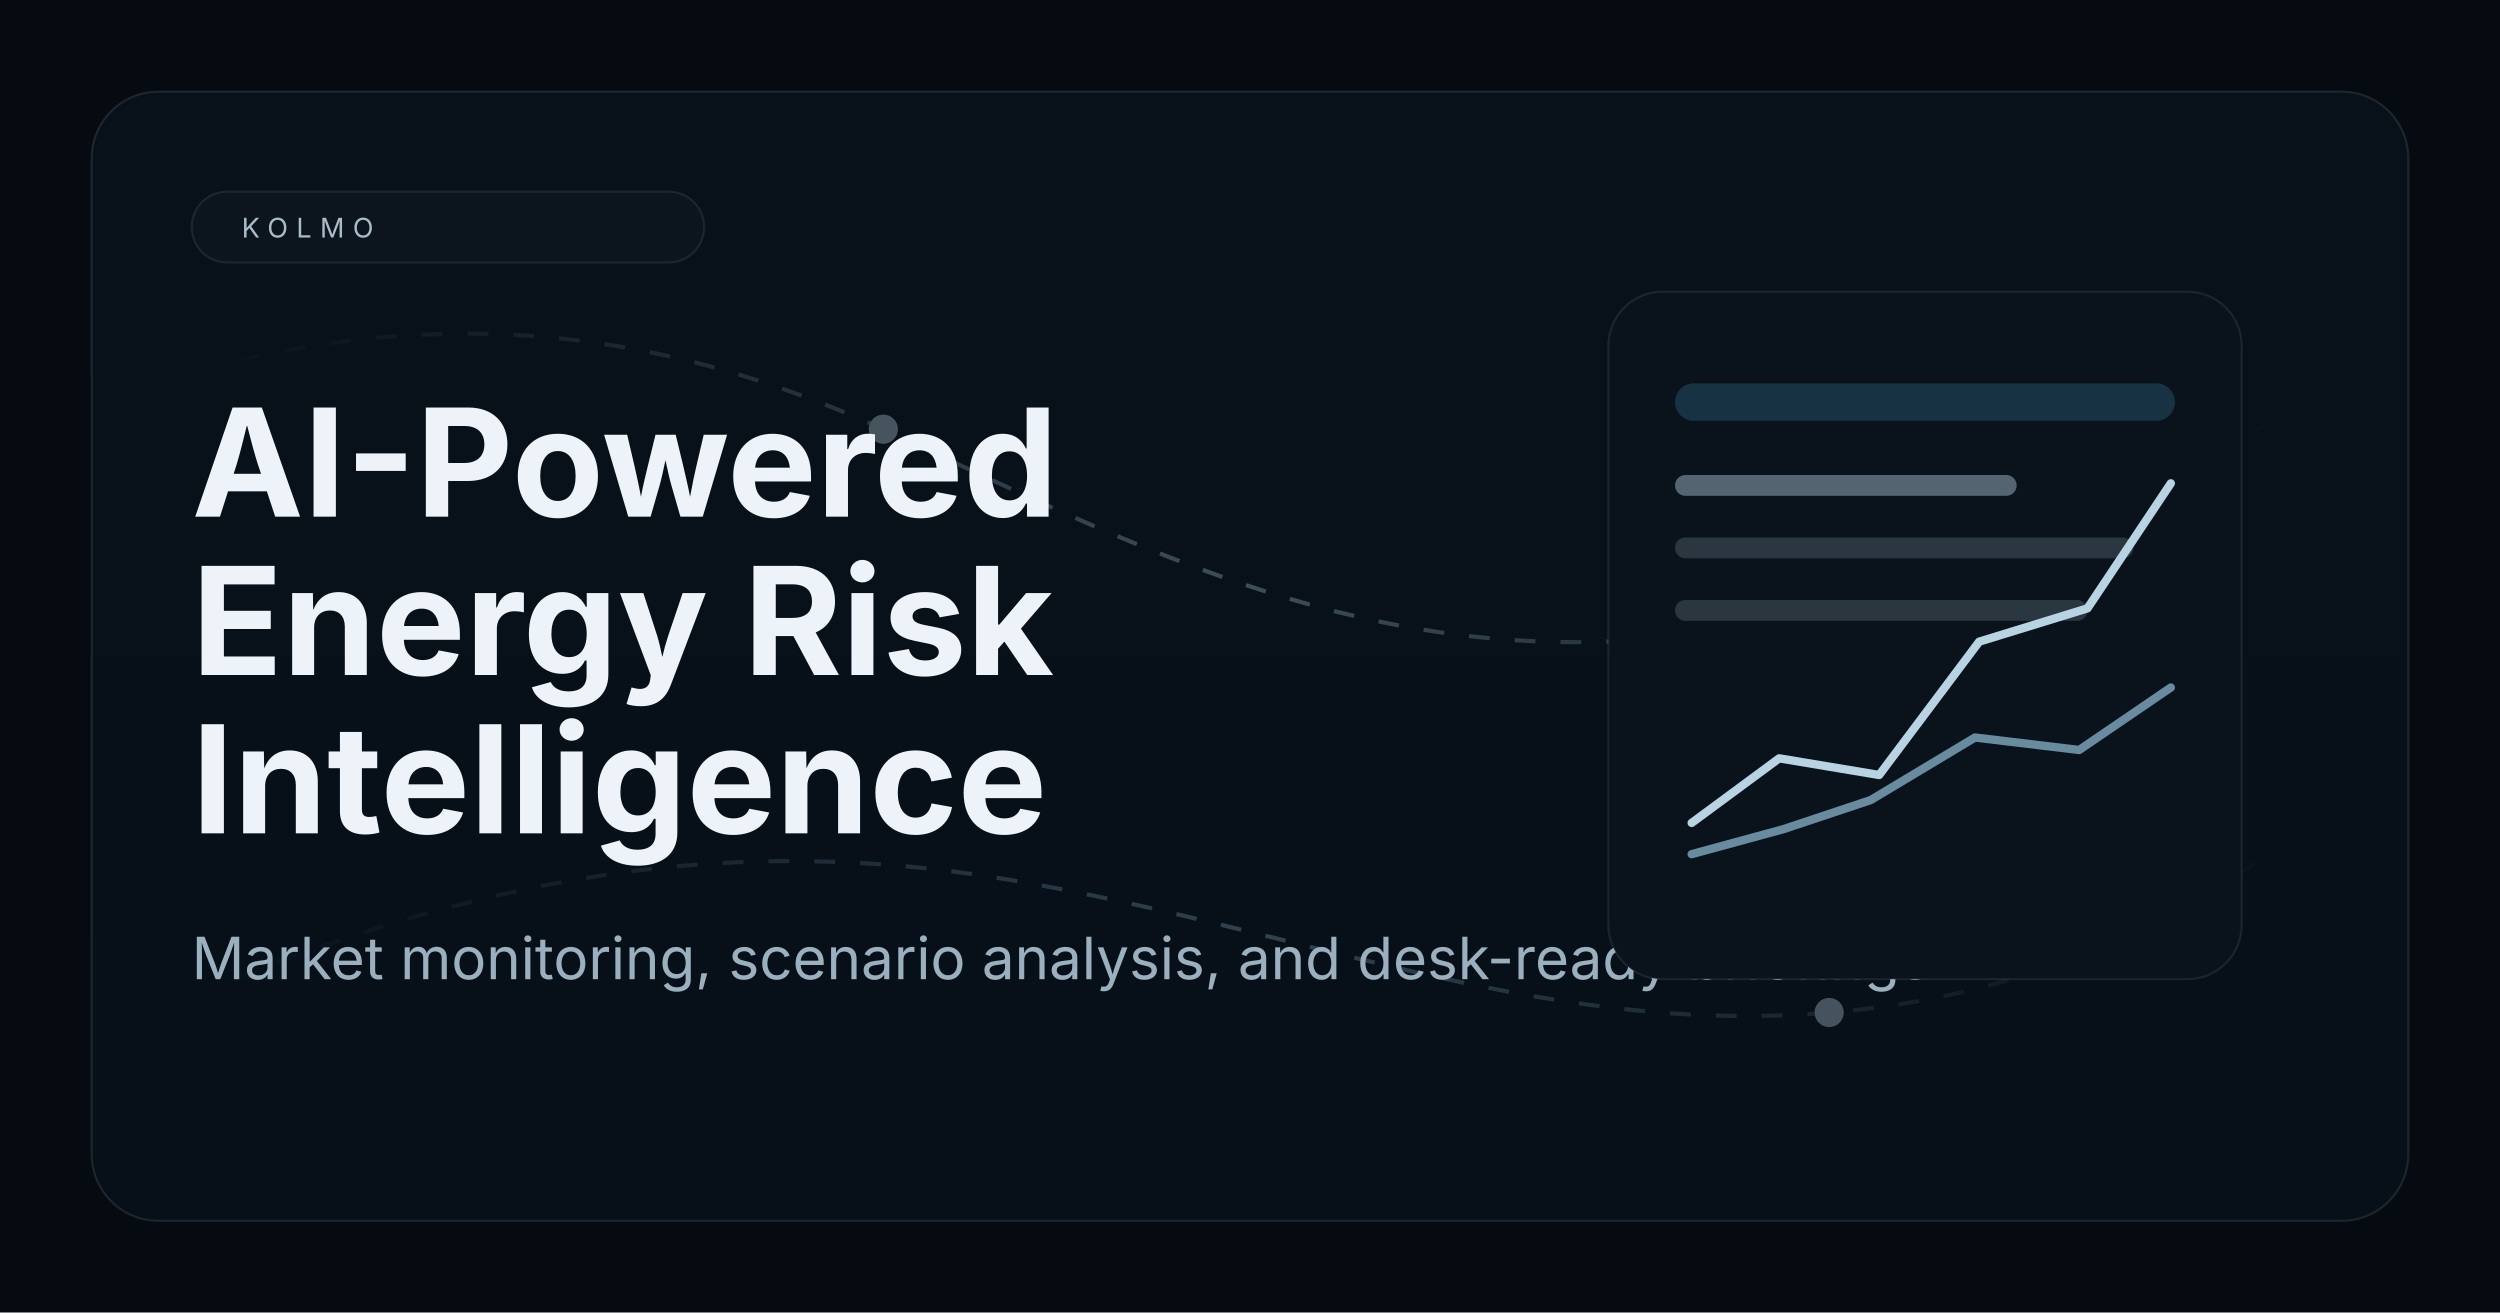
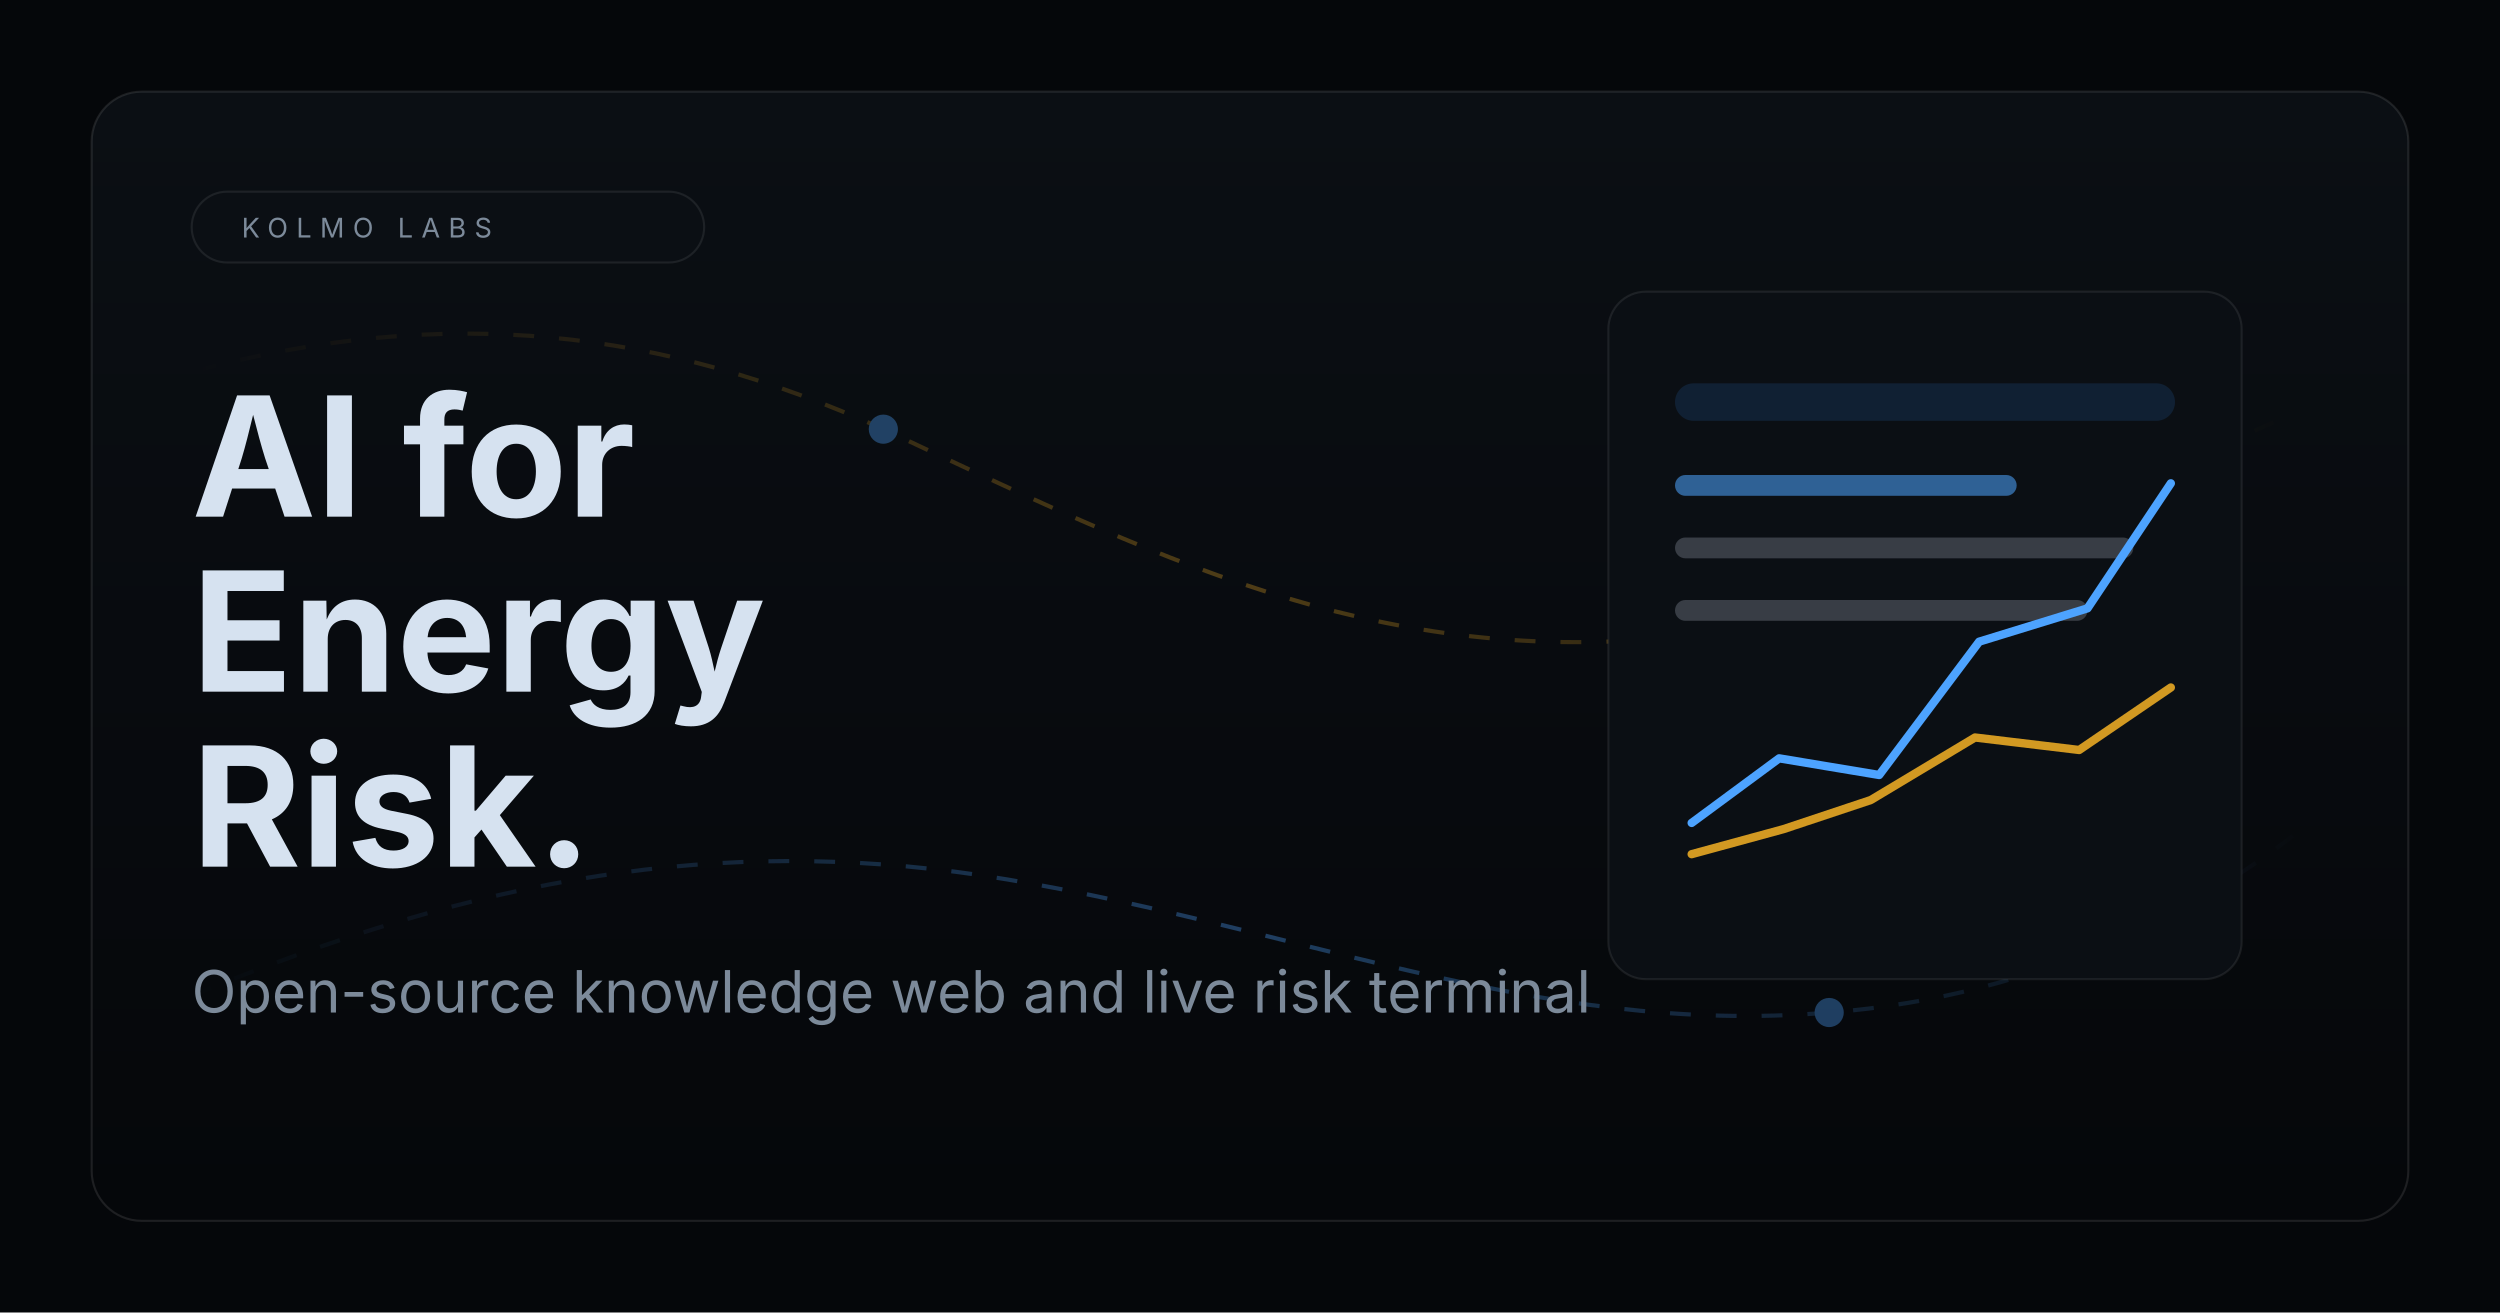
<svg xmlns="http://www.w3.org/2000/svg" width="1200" height="630" viewBox="0 0 1200 630" fill="none">
-   <rect width="1200" height="630" fill="#050B11" />
-   <rect x="44" y="44" width="1112" height="542" rx="32" fill="url(#panel)" stroke="rgba(255,255,255,0.1)" />
+   <rect width="1200" height="630" fill="#05070A" />
+   <rect x="44" y="44" width="1112" height="542" rx="24" fill="url(#panel)" stroke="rgba(255,255,255,0.1)" />
  <g opacity="0.35">
    <path d="M92 478C232 420 346 402 470 420C616 442 736 498 878 486C982 478 1062 434 1112 392" stroke="url(#lineA)" stroke-width="2" stroke-dasharray="10 12" />
    <path d="M94 178C214 146 318 158 424 206C552 266 658 320 802 306C914 296 996 244 1102 198" stroke="url(#lineB)" stroke-width="2" stroke-dasharray="10 12" />
-     <circle cx="424" cy="206" r="7" fill="#B9D2E0" />
-     <circle cx="802" cy="306" r="7" fill="#B9D2E0" />
-     <circle cx="878" cy="486" r="7" fill="#B9D2E0" />
+     <circle cx="424" cy="206" r="7" fill="#4DA3FF" />
+     <circle cx="802" cy="306" r="7" fill="#D29922" />
+     <circle cx="878" cy="486" r="7" fill="#4DA3FF" />
  </g>
-   <rect x="92" y="92" width="246" height="34" rx="17" fill="#0C151E" stroke="rgba(255,255,255,0.08)" />
-   <text x="116" y="114" fill="#A9BCC8" font-size="13" font-family="Inter, Arial, sans-serif" letter-spacing="4">KOLMO</text>
-   <text x="92" y="248" fill="#EDF3F8" font-size="72" font-weight="700" font-family="Inter, Arial, sans-serif">AI-Powered</text>
-   <text x="92" y="324" fill="#EDF3F8" font-size="72" font-weight="700" font-family="Inter, Arial, sans-serif">Energy Risk</text>
-   <text x="92" y="400" fill="#EDF3F8" font-size="72" font-weight="700" font-family="Inter, Arial, sans-serif">Intelligence</text>
-   <text x="92" y="470" fill="#9BB0BE" font-size="28" font-family="Inter, Arial, sans-serif">
-     Market monitoring, scenario analysis, and desk-ready briefings
+   <rect x="92" y="92" width="246" height="34" rx="17" fill="#0B0F14" stroke="rgba(255,255,255,0.08)" />
+   <text x="116" y="114" fill="#7C8A9A" font-size="13" font-family="Inter, Arial, sans-serif" letter-spacing="4">KOLMO LABS</text>
+   <text x="92" y="248" fill="#D6E2F0" font-size="80" font-weight="700" font-family="Inter, Arial, sans-serif">AI for</text>
+   <text x="92" y="332" fill="#D6E2F0" font-size="80" font-weight="700" font-family="Inter, Arial, sans-serif">Energy</text>
+   <text x="92" y="416" fill="#D6E2F0" font-size="80" font-weight="700" font-family="Inter, Arial, sans-serif">Risk.</text>
+   <text x="92" y="486" fill="#7C8A9A" font-size="28" font-family="Inter, Arial, sans-serif">
+     Open-source knowledge web and live risk terminal
  </text>
-   <rect x="772" y="140" width="304" height="330" rx="26" fill="#0A131C" stroke="rgba(255,255,255,0.08)" />
-   <rect x="804" y="184" width="240" height="18" rx="9" fill="#163243" />
-   <rect x="804" y="228" width="164" height="10" rx="5" fill="#90A7B6" fill-opacity="0.55" />
-   <rect x="804" y="258" width="220" height="10" rx="5" fill="#90A7B6" fill-opacity="0.24" />
-   <rect x="804" y="288" width="198" height="10" rx="5" fill="#90A7B6" fill-opacity="0.24" />
-   <path d="M812 395L854 364L902 372L950 308L1002 292L1042 232" stroke="#B8D3E2" stroke-width="4" stroke-linecap="round" stroke-linejoin="round" />
-   <path d="M812 410L856 398L898 384L948 354L998 360L1042 330" stroke="#698BA0" stroke-width="4" stroke-linecap="round" stroke-linejoin="round" />
+   <rect x="772" y="140" width="304" height="330" rx="18" fill="#0B0F14" stroke="rgba(255,255,255,0.08)" />
+   <rect x="804" y="184" width="240" height="18" rx="9" fill="#102033" />
+   <rect x="804" y="228" width="164" height="10" rx="5" fill="#4DA3FF" fill-opacity="0.55" />
+   <rect x="804" y="258" width="220" height="10" rx="5" fill="#D6E2F0" fill-opacity="0.22" />
+   <rect x="804" y="288" width="198" height="10" rx="5" fill="#D6E2F0" fill-opacity="0.22" />
+   <path d="M812 395L854 364L902 372L950 308L1002 292L1042 232" stroke="#4DA3FF" stroke-width="4" stroke-linecap="round" stroke-linejoin="round" />
+   <path d="M812 410L856 398L898 384L948 354L998 360L1042 330" stroke="#D29922" stroke-width="4" stroke-linecap="round" stroke-linejoin="round" />
  <defs>
    <linearGradient id="panel" x1="600" y1="44" x2="600" y2="586" gradientUnits="userSpaceOnUse">
-       <stop stop-color="#08111A" />
-       <stop offset="1" stop-color="#071018" />
+       <stop stop-color="#0B0F14" />
+       <stop offset="1" stop-color="#05070A" />
    </linearGradient>
    <linearGradient id="lineA" x1="92" y1="392" x2="1112" y2="392" gradientUnits="userSpaceOnUse">
-       <stop stop-color="#5B7E92" stop-opacity="0" />
-       <stop offset="0.5" stop-color="#7FA0B4" />
-       <stop offset="1" stop-color="#5B7E92" stop-opacity="0" />
+       <stop stop-color="#4DA3FF" stop-opacity="0" />
+       <stop offset="0.5" stop-color="#4DA3FF" />
+       <stop offset="1" stop-color="#4DA3FF" stop-opacity="0" />
    </linearGradient>
    <linearGradient id="lineB" x1="94" y1="198" x2="1102" y2="198" gradientUnits="userSpaceOnUse">
-       <stop stop-color="#7997AA" stop-opacity="0" />
-       <stop offset="0.5" stop-color="#A2C0D2" />
-       <stop offset="1" stop-color="#7997AA" stop-opacity="0" />
+       <stop stop-color="#D29922" stop-opacity="0" />
+       <stop offset="0.5" stop-color="#D29922" />
+       <stop offset="1" stop-color="#D29922" stop-opacity="0" />
    </linearGradient>
  </defs>
</svg>
